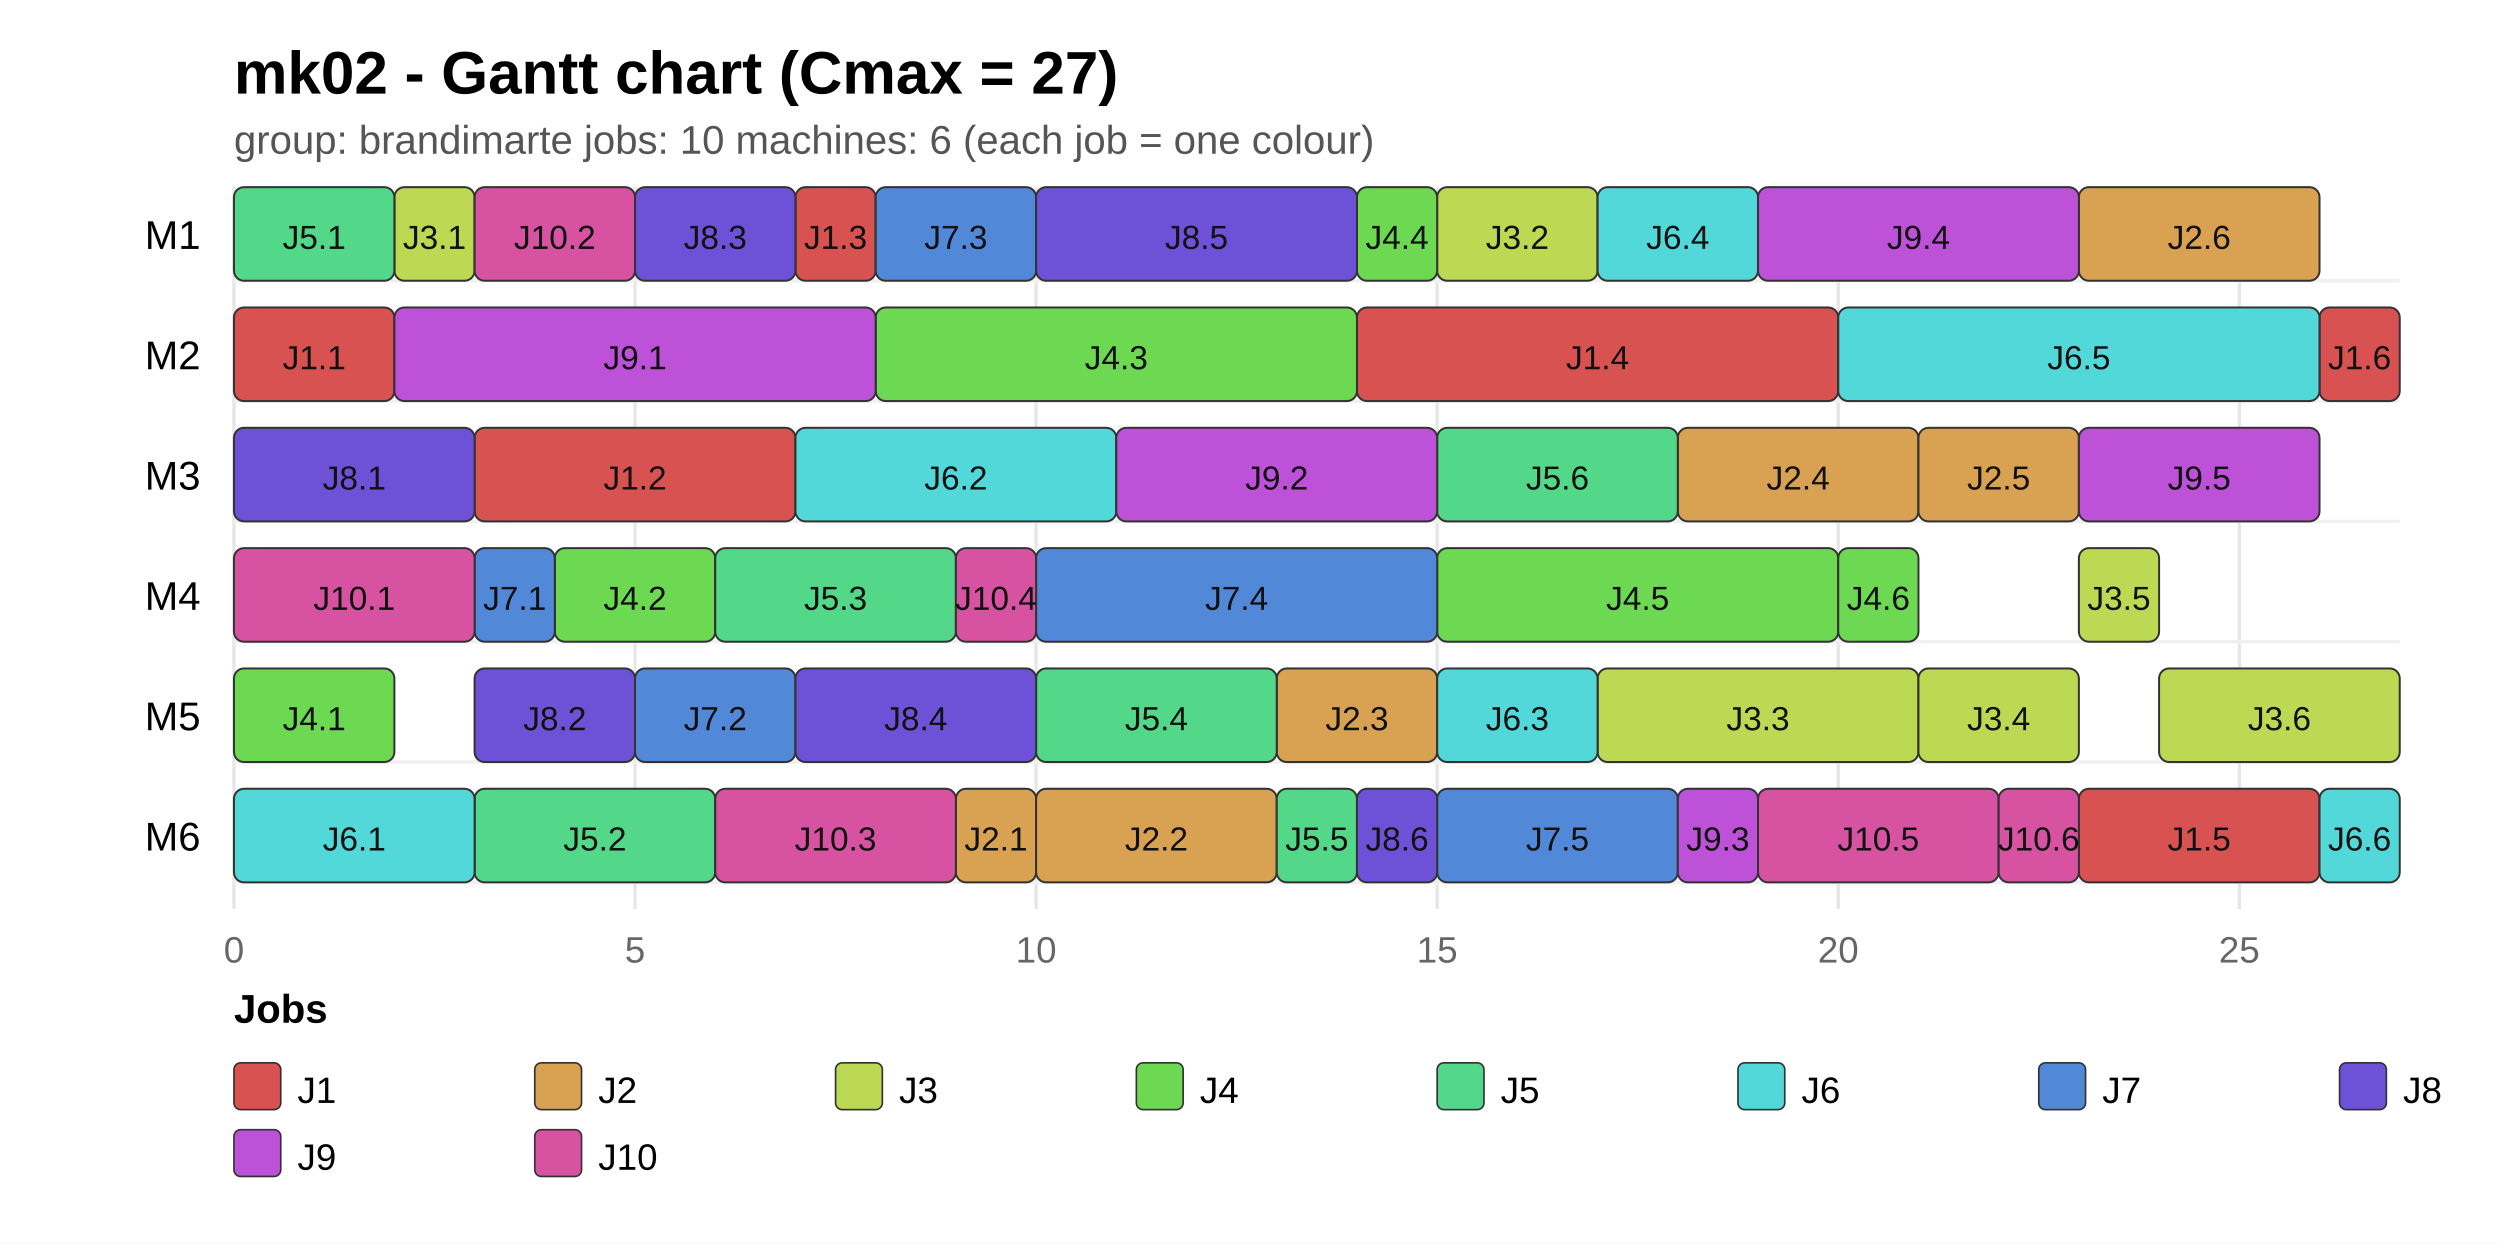
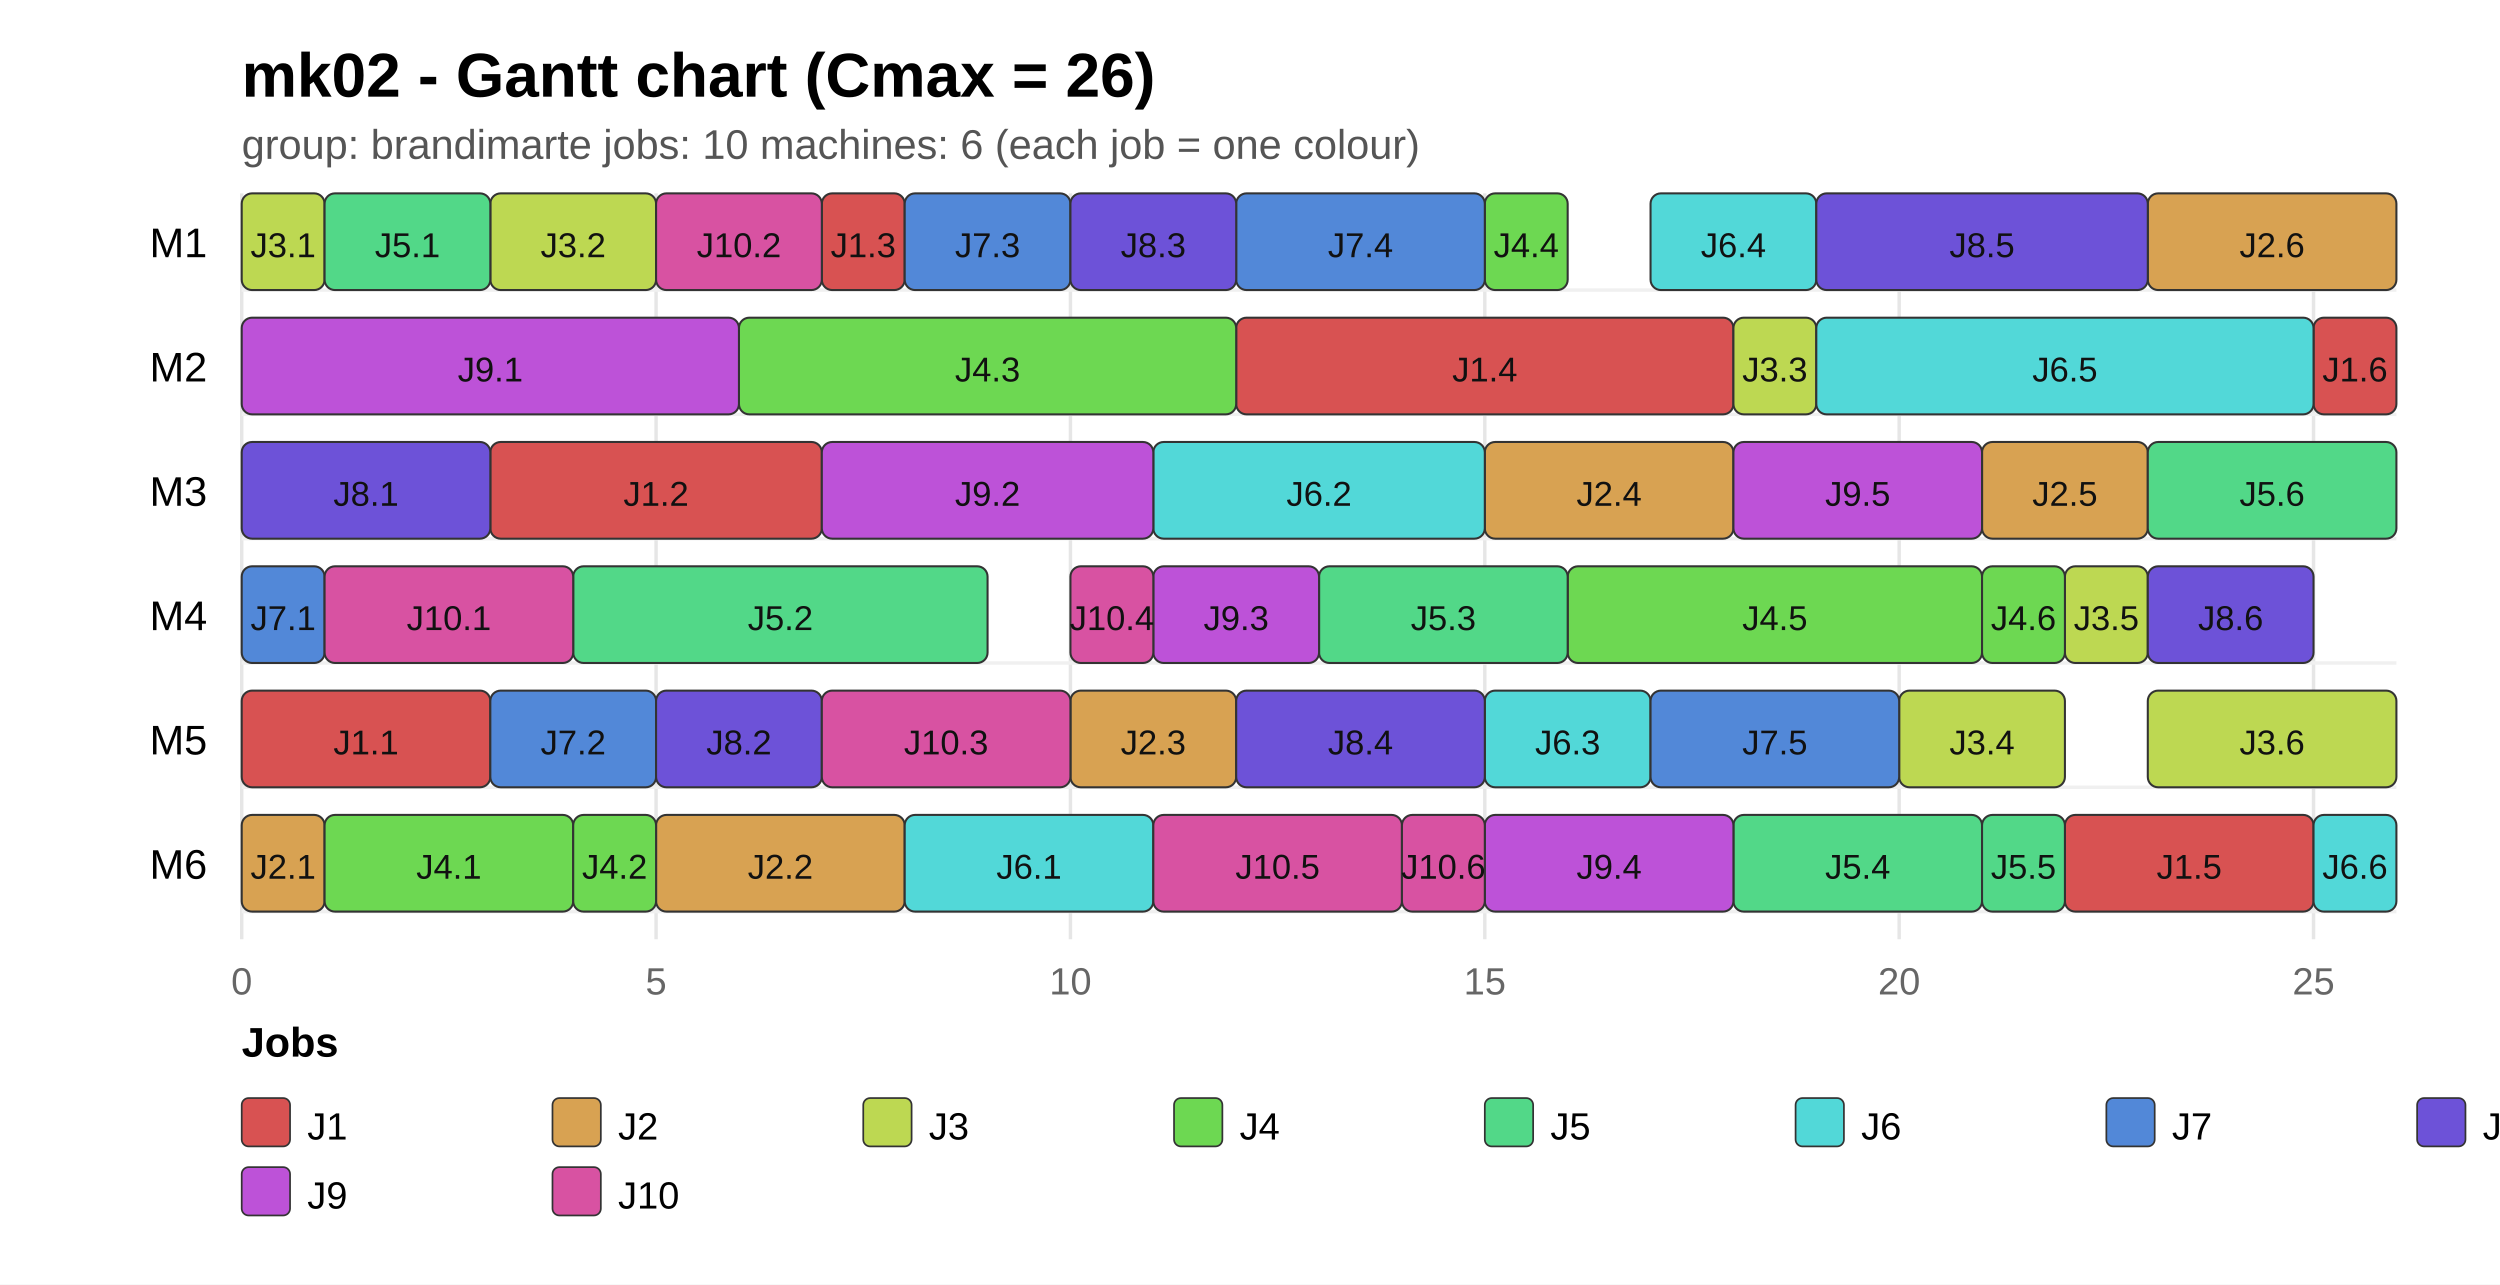
- <svg xmlns="http://www.w3.org/2000/svg" width="748" height="372" font-family="Segoe UI, Arial, sans-serif">
+ <svg xmlns="http://www.w3.org/2000/svg" width="724" height="372" font-family="Segoe UI, Arial, sans-serif">
  <rect width="100%" height="100%" fill="white" />
-   <text x="70" y="28" font-size="18" font-weight="bold">mk02  -  Gantt chart  (Cmax = 27)</text>
+   <text x="70" y="28" font-size="18" font-weight="bold">mk02  -  Gantt chart  (Cmax = 26)</text>
  <text x="70" y="46" font-size="12" fill="#555">group: brandimarte   jobs: 10   machines: 6   (each job = one colour)</text>
  <line x1="70" y1="56" x2="70" y2="272" stroke="#e6e6e6" />
  <text x="70" y="288" font-size="11" fill="#666" text-anchor="middle">0</text>
  <line x1="190" y1="56" x2="190" y2="272" stroke="#e6e6e6" />
  <text x="190" y="288" font-size="11" fill="#666" text-anchor="middle">5</text>
  <line x1="310" y1="56" x2="310" y2="272" stroke="#e6e6e6" />
  <text x="310" y="288" font-size="11" fill="#666" text-anchor="middle">10</text>
  <line x1="430" y1="56" x2="430" y2="272" stroke="#e6e6e6" />
  <text x="430" y="288" font-size="11" fill="#666" text-anchor="middle">15</text>
  <line x1="550" y1="56" x2="550" y2="272" stroke="#e6e6e6" />
  <text x="550" y="288" font-size="11" fill="#666" text-anchor="middle">20</text>
  <line x1="670" y1="56" x2="670" y2="272" stroke="#e6e6e6" />
  <text x="670" y="288" font-size="11" fill="#666" text-anchor="middle">25</text>
  <text x="60" y="74.48" font-size="12" text-anchor="end">M1</text>
-   <line x1="70" y1="84" x2="718" y2="84" stroke="#f0f0f0" />
+   <line x1="70" y1="84" x2="694" y2="84" stroke="#f0f0f0" />
  <text x="60" y="110.48" font-size="12" text-anchor="end">M2</text>
-   <line x1="70" y1="120" x2="718" y2="120" stroke="#f0f0f0" />
+   <line x1="70" y1="120" x2="694" y2="120" stroke="#f0f0f0" />
  <text x="60" y="146.48" font-size="12" text-anchor="end">M3</text>
-   <line x1="70" y1="156" x2="718" y2="156" stroke="#f0f0f0" />
+   <line x1="70" y1="156" x2="694" y2="156" stroke="#f0f0f0" />
  <text x="60" y="182.48" font-size="12" text-anchor="end">M4</text>
-   <line x1="70" y1="192" x2="718" y2="192" stroke="#f0f0f0" />
+   <line x1="70" y1="192" x2="694" y2="192" stroke="#f0f0f0" />
  <text x="60" y="218.48" font-size="12" text-anchor="end">M5</text>
-   <line x1="70" y1="228" x2="718" y2="228" stroke="#f0f0f0" />
+   <line x1="70" y1="228" x2="694" y2="228" stroke="#f0f0f0" />
  <text x="60" y="254.48" font-size="12" text-anchor="end">M6</text>
-   <line x1="70" y1="264" x2="718" y2="264" stroke="#f0f0f0" />
-   <rect x="70" y="92" width="48" height="28" rx="3" fill="#D85252" stroke="#333" stroke-width="0.6" />
-   <text x="94" y="110.48" font-size="10" fill="#111" text-anchor="middle">J1.1</text>
+   <line x1="70" y1="264" x2="694" y2="264" stroke="#f0f0f0" />
+   <rect x="70" y="200" width="72" height="28" rx="3" fill="#D85252" stroke="#333" stroke-width="0.6" />
+   <text x="106" y="218.48" font-size="10" fill="#111" text-anchor="middle">J1.1</text>
  <rect x="142" y="128" width="96" height="28" rx="3" fill="#D85252" stroke="#333" stroke-width="0.6" />
  <text x="190" y="146.48" font-size="10" fill="#111" text-anchor="middle">J1.2</text>
  <rect x="238" y="56" width="24" height="28" rx="3" fill="#D85252" stroke="#333" stroke-width="0.6" />
  <text x="250" y="74.48" font-size="10" fill="#111" text-anchor="middle">J1.3</text>
-   <rect x="406" y="92" width="144" height="28" rx="3" fill="#D85252" stroke="#333" stroke-width="0.6" />
-   <text x="478" y="110.48" font-size="10" fill="#111" text-anchor="middle">J1.4</text>
-   <rect x="622" y="236" width="72" height="28" rx="3" fill="#D85252" stroke="#333" stroke-width="0.6" />
-   <text x="658" y="254.48" font-size="10" fill="#111" text-anchor="middle">J1.5</text>
-   <rect x="694" y="92" width="24" height="28" rx="3" fill="#D85252" stroke="#333" stroke-width="0.6" />
-   <text x="706" y="110.48" font-size="10" fill="#111" text-anchor="middle">J1.6</text>
-   <rect x="286" y="236" width="24" height="28" rx="3" fill="#D8A252" stroke="#333" stroke-width="0.6" />
-   <text x="298" y="254.48" font-size="10" fill="#111" text-anchor="middle">J2.1</text>
-   <rect x="310" y="236" width="72" height="28" rx="3" fill="#D8A252" stroke="#333" stroke-width="0.6" />
-   <text x="346" y="254.48" font-size="10" fill="#111" text-anchor="middle">J2.2</text>
-   <rect x="382" y="200" width="48" height="28" rx="3" fill="#D8A252" stroke="#333" stroke-width="0.6" />
-   <text x="406" y="218.48" font-size="10" fill="#111" text-anchor="middle">J2.3</text>
-   <rect x="502" y="128" width="72" height="28" rx="3" fill="#D8A252" stroke="#333" stroke-width="0.6" />
-   <text x="538" y="146.48" font-size="10" fill="#111" text-anchor="middle">J2.4</text>
+   <rect x="358" y="92" width="144" height="28" rx="3" fill="#D85252" stroke="#333" stroke-width="0.6" />
+   <text x="430" y="110.48" font-size="10" fill="#111" text-anchor="middle">J1.4</text>
+   <rect x="598" y="236" width="72" height="28" rx="3" fill="#D85252" stroke="#333" stroke-width="0.6" />
+   <text x="634" y="254.48" font-size="10" fill="#111" text-anchor="middle">J1.5</text>
+   <rect x="670" y="92" width="24" height="28" rx="3" fill="#D85252" stroke="#333" stroke-width="0.6" />
+   <text x="682" y="110.48" font-size="10" fill="#111" text-anchor="middle">J1.6</text>
+   <rect x="70" y="236" width="24" height="28" rx="3" fill="#D8A252" stroke="#333" stroke-width="0.6" />
+   <text x="82" y="254.48" font-size="10" fill="#111" text-anchor="middle">J2.1</text>
+   <rect x="190" y="236" width="72" height="28" rx="3" fill="#D8A252" stroke="#333" stroke-width="0.6" />
+   <text x="226" y="254.48" font-size="10" fill="#111" text-anchor="middle">J2.2</text>
+   <rect x="310" y="200" width="48" height="28" rx="3" fill="#D8A252" stroke="#333" stroke-width="0.6" />
+   <text x="334" y="218.48" font-size="10" fill="#111" text-anchor="middle">J2.3</text>
+   <rect x="430" y="128" width="72" height="28" rx="3" fill="#D8A252" stroke="#333" stroke-width="0.6" />
+   <text x="466" y="146.48" font-size="10" fill="#111" text-anchor="middle">J2.4</text>
  <rect x="574" y="128" width="48" height="28" rx="3" fill="#D8A252" stroke="#333" stroke-width="0.6" />
  <text x="598" y="146.48" font-size="10" fill="#111" text-anchor="middle">J2.5</text>
  <rect x="622" y="56" width="72" height="28" rx="3" fill="#D8A252" stroke="#333" stroke-width="0.6" />
  <text x="658" y="74.48" font-size="10" fill="#111" text-anchor="middle">J2.6</text>
-   <rect x="118" y="56" width="24" height="28" rx="3" fill="#BDD852" stroke="#333" stroke-width="0.6" />
-   <text x="130" y="74.48" font-size="10" fill="#111" text-anchor="middle">J3.1</text>
-   <rect x="430" y="56" width="48" height="28" rx="3" fill="#BDD852" stroke="#333" stroke-width="0.6" />
-   <text x="454" y="74.48" font-size="10" fill="#111" text-anchor="middle">J3.2</text>
-   <rect x="478" y="200" width="96" height="28" rx="3" fill="#BDD852" stroke="#333" stroke-width="0.6" />
-   <text x="526" y="218.48" font-size="10" fill="#111" text-anchor="middle">J3.3</text>
-   <rect x="574" y="200" width="48" height="28" rx="3" fill="#BDD852" stroke="#333" stroke-width="0.6" />
-   <text x="598" y="218.48" font-size="10" fill="#111" text-anchor="middle">J3.4</text>
-   <rect x="622" y="164" width="24" height="28" rx="3" fill="#BDD852" stroke="#333" stroke-width="0.6" />
-   <text x="634" y="182.48" font-size="10" fill="#111" text-anchor="middle">J3.5</text>
-   <rect x="646" y="200" width="72" height="28" rx="3" fill="#BDD852" stroke="#333" stroke-width="0.6" />
-   <text x="682" y="218.48" font-size="10" fill="#111" text-anchor="middle">J3.6</text>
-   <rect x="70" y="200" width="48" height="28" rx="3" fill="#6DD852" stroke="#333" stroke-width="0.6" />
-   <text x="94" y="218.48" font-size="10" fill="#111" text-anchor="middle">J4.1</text>
-   <rect x="166" y="164" width="48" height="28" rx="3" fill="#6DD852" stroke="#333" stroke-width="0.6" />
-   <text x="190" y="182.48" font-size="10" fill="#111" text-anchor="middle">J4.2</text>
-   <rect x="262" y="92" width="144" height="28" rx="3" fill="#6DD852" stroke="#333" stroke-width="0.6" />
-   <text x="334" y="110.48" font-size="10" fill="#111" text-anchor="middle">J4.3</text>
-   <rect x="406" y="56" width="24" height="28" rx="3" fill="#6DD852" stroke="#333" stroke-width="0.6" />
-   <text x="418" y="74.48" font-size="10" fill="#111" text-anchor="middle">J4.4</text>
-   <rect x="430" y="164" width="120" height="28" rx="3" fill="#6DD852" stroke="#333" stroke-width="0.6" />
-   <text x="490" y="182.48" font-size="10" fill="#111" text-anchor="middle">J4.5</text>
-   <rect x="550" y="164" width="24" height="28" rx="3" fill="#6DD852" stroke="#333" stroke-width="0.6" />
-   <text x="562" y="182.48" font-size="10" fill="#111" text-anchor="middle">J4.6</text>
-   <rect x="70" y="56" width="48" height="28" rx="3" fill="#52D888" stroke="#333" stroke-width="0.6" />
-   <text x="94" y="74.48" font-size="10" fill="#111" text-anchor="middle">J5.1</text>
-   <rect x="142" y="236" width="72" height="28" rx="3" fill="#52D888" stroke="#333" stroke-width="0.6" />
-   <text x="178" y="254.48" font-size="10" fill="#111" text-anchor="middle">J5.2</text>
-   <rect x="214" y="164" width="72" height="28" rx="3" fill="#52D888" stroke="#333" stroke-width="0.6" />
-   <text x="250" y="182.48" font-size="10" fill="#111" text-anchor="middle">J5.3</text>
-   <rect x="310" y="200" width="72" height="28" rx="3" fill="#52D888" stroke="#333" stroke-width="0.6" />
-   <text x="346" y="218.48" font-size="10" fill="#111" text-anchor="middle">J5.4</text>
-   <rect x="382" y="236" width="24" height="28" rx="3" fill="#52D888" stroke="#333" stroke-width="0.6" />
-   <text x="394" y="254.48" font-size="10" fill="#111" text-anchor="middle">J5.5</text>
-   <rect x="430" y="128" width="72" height="28" rx="3" fill="#52D888" stroke="#333" stroke-width="0.6" />
-   <text x="466" y="146.48" font-size="10" fill="#111" text-anchor="middle">J5.6</text>
-   <rect x="70" y="236" width="72" height="28" rx="3" fill="#52D8D8" stroke="#333" stroke-width="0.6" />
-   <text x="106" y="254.48" font-size="10" fill="#111" text-anchor="middle">J6.1</text>
-   <rect x="238" y="128" width="96" height="28" rx="3" fill="#52D8D8" stroke="#333" stroke-width="0.6" />
-   <text x="286" y="146.48" font-size="10" fill="#111" text-anchor="middle">J6.2</text>
+   <rect x="70" y="56" width="24" height="28" rx="3" fill="#BDD852" stroke="#333" stroke-width="0.6" />
+   <text x="82" y="74.48" font-size="10" fill="#111" text-anchor="middle">J3.1</text>
+   <rect x="142" y="56" width="48" height="28" rx="3" fill="#BDD852" stroke="#333" stroke-width="0.6" />
+   <text x="166" y="74.48" font-size="10" fill="#111" text-anchor="middle">J3.2</text>
+   <rect x="502" y="92" width="24" height="28" rx="3" fill="#BDD852" stroke="#333" stroke-width="0.6" />
+   <text x="514" y="110.48" font-size="10" fill="#111" text-anchor="middle">J3.3</text>
+   <rect x="550" y="200" width="48" height="28" rx="3" fill="#BDD852" stroke="#333" stroke-width="0.6" />
+   <text x="574" y="218.48" font-size="10" fill="#111" text-anchor="middle">J3.4</text>
+   <rect x="598" y="164" width="24" height="28" rx="3" fill="#BDD852" stroke="#333" stroke-width="0.6" />
+   <text x="610" y="182.48" font-size="10" fill="#111" text-anchor="middle">J3.5</text>
+   <rect x="622" y="200" width="72" height="28" rx="3" fill="#BDD852" stroke="#333" stroke-width="0.6" />
+   <text x="658" y="218.48" font-size="10" fill="#111" text-anchor="middle">J3.6</text>
+   <rect x="94" y="236" width="72" height="28" rx="3" fill="#6DD852" stroke="#333" stroke-width="0.6" />
+   <text x="130" y="254.48" font-size="10" fill="#111" text-anchor="middle">J4.1</text>
+   <rect x="166" y="236" width="24" height="28" rx="3" fill="#6DD852" stroke="#333" stroke-width="0.6" />
+   <text x="178" y="254.48" font-size="10" fill="#111" text-anchor="middle">J4.2</text>
+   <rect x="214" y="92" width="144" height="28" rx="3" fill="#6DD852" stroke="#333" stroke-width="0.6" />
+   <text x="286" y="110.48" font-size="10" fill="#111" text-anchor="middle">J4.3</text>
+   <rect x="430" y="56" width="24" height="28" rx="3" fill="#6DD852" stroke="#333" stroke-width="0.6" />
+   <text x="442" y="74.48" font-size="10" fill="#111" text-anchor="middle">J4.4</text>
+   <rect x="454" y="164" width="120" height="28" rx="3" fill="#6DD852" stroke="#333" stroke-width="0.6" />
+   <text x="514" y="182.48" font-size="10" fill="#111" text-anchor="middle">J4.5</text>
+   <rect x="574" y="164" width="24" height="28" rx="3" fill="#6DD852" stroke="#333" stroke-width="0.6" />
+   <text x="586" y="182.48" font-size="10" fill="#111" text-anchor="middle">J4.6</text>
+   <rect x="94" y="56" width="48" height="28" rx="3" fill="#52D888" stroke="#333" stroke-width="0.6" />
+   <text x="118" y="74.48" font-size="10" fill="#111" text-anchor="middle">J5.1</text>
+   <rect x="166" y="164" width="120" height="28" rx="3" fill="#52D888" stroke="#333" stroke-width="0.6" />
+   <text x="226" y="182.48" font-size="10" fill="#111" text-anchor="middle">J5.2</text>
+   <rect x="382" y="164" width="72" height="28" rx="3" fill="#52D888" stroke="#333" stroke-width="0.6" />
+   <text x="418" y="182.48" font-size="10" fill="#111" text-anchor="middle">J5.3</text>
+   <rect x="502" y="236" width="72" height="28" rx="3" fill="#52D888" stroke="#333" stroke-width="0.6" />
+   <text x="538" y="254.48" font-size="10" fill="#111" text-anchor="middle">J5.4</text>
+   <rect x="574" y="236" width="24" height="28" rx="3" fill="#52D888" stroke="#333" stroke-width="0.6" />
+   <text x="586" y="254.48" font-size="10" fill="#111" text-anchor="middle">J5.5</text>
+   <rect x="622" y="128" width="72" height="28" rx="3" fill="#52D888" stroke="#333" stroke-width="0.6" />
+   <text x="658" y="146.48" font-size="10" fill="#111" text-anchor="middle">J5.6</text>
+   <rect x="262" y="236" width="72" height="28" rx="3" fill="#52D8D8" stroke="#333" stroke-width="0.6" />
+   <text x="298" y="254.48" font-size="10" fill="#111" text-anchor="middle">J6.1</text>
+   <rect x="334" y="128" width="96" height="28" rx="3" fill="#52D8D8" stroke="#333" stroke-width="0.6" />
+   <text x="382" y="146.48" font-size="10" fill="#111" text-anchor="middle">J6.2</text>
  <rect x="430" y="200" width="48" height="28" rx="3" fill="#52D8D8" stroke="#333" stroke-width="0.6" />
  <text x="454" y="218.48" font-size="10" fill="#111" text-anchor="middle">J6.3</text>
  <rect x="478" y="56" width="48" height="28" rx="3" fill="#52D8D8" stroke="#333" stroke-width="0.6" />
  <text x="502" y="74.48" font-size="10" fill="#111" text-anchor="middle">J6.4</text>
-   <rect x="550" y="92" width="144" height="28" rx="3" fill="#52D8D8" stroke="#333" stroke-width="0.6" />
-   <text x="622" y="110.48" font-size="10" fill="#111" text-anchor="middle">J6.5</text>
-   <rect x="694" y="236" width="24" height="28" rx="3" fill="#52D8D8" stroke="#333" stroke-width="0.6" />
-   <text x="706" y="254.48" font-size="10" fill="#111" text-anchor="middle">J6.6</text>
-   <rect x="142" y="164" width="24" height="28" rx="3" fill="#5288D8" stroke="#333" stroke-width="0.6" />
-   <text x="154" y="182.48" font-size="10" fill="#111" text-anchor="middle">J7.1</text>
-   <rect x="190" y="200" width="48" height="28" rx="3" fill="#5288D8" stroke="#333" stroke-width="0.6" />
-   <text x="214" y="218.48" font-size="10" fill="#111" text-anchor="middle">J7.2</text>
+   <rect x="526" y="92" width="144" height="28" rx="3" fill="#52D8D8" stroke="#333" stroke-width="0.6" />
+   <text x="598" y="110.48" font-size="10" fill="#111" text-anchor="middle">J6.5</text>
+   <rect x="670" y="236" width="24" height="28" rx="3" fill="#52D8D8" stroke="#333" stroke-width="0.6" />
+   <text x="682" y="254.48" font-size="10" fill="#111" text-anchor="middle">J6.6</text>
+   <rect x="70" y="164" width="24" height="28" rx="3" fill="#5288D8" stroke="#333" stroke-width="0.6" />
+   <text x="82" y="182.48" font-size="10" fill="#111" text-anchor="middle">J7.1</text>
+   <rect x="142" y="200" width="48" height="28" rx="3" fill="#5288D8" stroke="#333" stroke-width="0.6" />
+   <text x="166" y="218.48" font-size="10" fill="#111" text-anchor="middle">J7.2</text>
  <rect x="262" y="56" width="48" height="28" rx="3" fill="#5288D8" stroke="#333" stroke-width="0.6" />
  <text x="286" y="74.48" font-size="10" fill="#111" text-anchor="middle">J7.3</text>
-   <rect x="310" y="164" width="120" height="28" rx="3" fill="#5288D8" stroke="#333" stroke-width="0.6" />
-   <text x="370" y="182.48" font-size="10" fill="#111" text-anchor="middle">J7.4</text>
-   <rect x="430" y="236" width="72" height="28" rx="3" fill="#5288D8" stroke="#333" stroke-width="0.6" />
-   <text x="466" y="254.48" font-size="10" fill="#111" text-anchor="middle">J7.5</text>
+   <rect x="358" y="56" width="72" height="28" rx="3" fill="#5288D8" stroke="#333" stroke-width="0.6" />
+   <text x="394" y="74.48" font-size="10" fill="#111" text-anchor="middle">J7.4</text>
+   <rect x="478" y="200" width="72" height="28" rx="3" fill="#5288D8" stroke="#333" stroke-width="0.6" />
+   <text x="514" y="218.48" font-size="10" fill="#111" text-anchor="middle">J7.5</text>
  <rect x="70" y="128" width="72" height="28" rx="3" fill="#6D52D8" stroke="#333" stroke-width="0.6" />
  <text x="106" y="146.48" font-size="10" fill="#111" text-anchor="middle">J8.1</text>
-   <rect x="142" y="200" width="48" height="28" rx="3" fill="#6D52D8" stroke="#333" stroke-width="0.6" />
-   <text x="166" y="218.48" font-size="10" fill="#111" text-anchor="middle">J8.2</text>
-   <rect x="190" y="56" width="48" height="28" rx="3" fill="#6D52D8" stroke="#333" stroke-width="0.6" />
-   <text x="214" y="74.48" font-size="10" fill="#111" text-anchor="middle">J8.3</text>
-   <rect x="238" y="200" width="72" height="28" rx="3" fill="#6D52D8" stroke="#333" stroke-width="0.6" />
-   <text x="274" y="218.48" font-size="10" fill="#111" text-anchor="middle">J8.4</text>
-   <rect x="310" y="56" width="96" height="28" rx="3" fill="#6D52D8" stroke="#333" stroke-width="0.6" />
-   <text x="358" y="74.48" font-size="10" fill="#111" text-anchor="middle">J8.5</text>
-   <rect x="406" y="236" width="24" height="28" rx="3" fill="#6D52D8" stroke="#333" stroke-width="0.6" />
-   <text x="418" y="254.48" font-size="10" fill="#111" text-anchor="middle">J8.6</text>
-   <rect x="118" y="92" width="144" height="28" rx="3" fill="#BD52D8" stroke="#333" stroke-width="0.6" />
-   <text x="190" y="110.48" font-size="10" fill="#111" text-anchor="middle">J9.1</text>
-   <rect x="334" y="128" width="96" height="28" rx="3" fill="#BD52D8" stroke="#333" stroke-width="0.6" />
-   <text x="382" y="146.48" font-size="10" fill="#111" text-anchor="middle">J9.2</text>
-   <rect x="502" y="236" width="24" height="28" rx="3" fill="#BD52D8" stroke="#333" stroke-width="0.6" />
-   <text x="514" y="254.48" font-size="10" fill="#111" text-anchor="middle">J9.3</text>
-   <rect x="526" y="56" width="96" height="28" rx="3" fill="#BD52D8" stroke="#333" stroke-width="0.6" />
-   <text x="574" y="74.48" font-size="10" fill="#111" text-anchor="middle">J9.4</text>
-   <rect x="622" y="128" width="72" height="28" rx="3" fill="#BD52D8" stroke="#333" stroke-width="0.6" />
-   <text x="658" y="146.48" font-size="10" fill="#111" text-anchor="middle">J9.5</text>
-   <rect x="70" y="164" width="72" height="28" rx="3" fill="#D852A2" stroke="#333" stroke-width="0.6" />
-   <text x="106" y="182.48" font-size="10" fill="#111" text-anchor="middle">J10.1</text>
-   <rect x="142" y="56" width="48" height="28" rx="3" fill="#D852A2" stroke="#333" stroke-width="0.6" />
-   <text x="166" y="74.48" font-size="10" fill="#111" text-anchor="middle">J10.2</text>
-   <rect x="214" y="236" width="72" height="28" rx="3" fill="#D852A2" stroke="#333" stroke-width="0.6" />
-   <text x="250" y="254.48" font-size="10" fill="#111" text-anchor="middle">J10.3</text>
-   <rect x="286" y="164" width="24" height="28" rx="3" fill="#D852A2" stroke="#333" stroke-width="0.6" />
-   <text x="298" y="182.48" font-size="10" fill="#111" text-anchor="middle">J10.4</text>
-   <rect x="526" y="236" width="72" height="28" rx="3" fill="#D852A2" stroke="#333" stroke-width="0.6" />
-   <text x="562" y="254.48" font-size="10" fill="#111" text-anchor="middle">J10.5</text>
-   <rect x="598" y="236" width="24" height="28" rx="3" fill="#D852A2" stroke="#333" stroke-width="0.6" />
-   <text x="610" y="254.48" font-size="10" fill="#111" text-anchor="middle">J10.6</text>
+   <rect x="190" y="200" width="48" height="28" rx="3" fill="#6D52D8" stroke="#333" stroke-width="0.6" />
+   <text x="214" y="218.48" font-size="10" fill="#111" text-anchor="middle">J8.2</text>
+   <rect x="310" y="56" width="48" height="28" rx="3" fill="#6D52D8" stroke="#333" stroke-width="0.6" />
+   <text x="334" y="74.48" font-size="10" fill="#111" text-anchor="middle">J8.3</text>
+   <rect x="358" y="200" width="72" height="28" rx="3" fill="#6D52D8" stroke="#333" stroke-width="0.6" />
+   <text x="394" y="218.48" font-size="10" fill="#111" text-anchor="middle">J8.4</text>
+   <rect x="526" y="56" width="96" height="28" rx="3" fill="#6D52D8" stroke="#333" stroke-width="0.6" />
+   <text x="574" y="74.48" font-size="10" fill="#111" text-anchor="middle">J8.5</text>
+   <rect x="622" y="164" width="48" height="28" rx="3" fill="#6D52D8" stroke="#333" stroke-width="0.6" />
+   <text x="646" y="182.48" font-size="10" fill="#111" text-anchor="middle">J8.6</text>
+   <rect x="70" y="92" width="144" height="28" rx="3" fill="#BD52D8" stroke="#333" stroke-width="0.6" />
+   <text x="142" y="110.48" font-size="10" fill="#111" text-anchor="middle">J9.1</text>
+   <rect x="238" y="128" width="96" height="28" rx="3" fill="#BD52D8" stroke="#333" stroke-width="0.6" />
+   <text x="286" y="146.48" font-size="10" fill="#111" text-anchor="middle">J9.2</text>
+   <rect x="334" y="164" width="48" height="28" rx="3" fill="#BD52D8" stroke="#333" stroke-width="0.6" />
+   <text x="358" y="182.48" font-size="10" fill="#111" text-anchor="middle">J9.3</text>
+   <rect x="430" y="236" width="72" height="28" rx="3" fill="#BD52D8" stroke="#333" stroke-width="0.6" />
+   <text x="466" y="254.48" font-size="10" fill="#111" text-anchor="middle">J9.4</text>
+   <rect x="502" y="128" width="72" height="28" rx="3" fill="#BD52D8" stroke="#333" stroke-width="0.6" />
+   <text x="538" y="146.48" font-size="10" fill="#111" text-anchor="middle">J9.5</text>
+   <rect x="94" y="164" width="72" height="28" rx="3" fill="#D852A2" stroke="#333" stroke-width="0.6" />
+   <text x="130" y="182.48" font-size="10" fill="#111" text-anchor="middle">J10.1</text>
+   <rect x="190" y="56" width="48" height="28" rx="3" fill="#D852A2" stroke="#333" stroke-width="0.6" />
+   <text x="214" y="74.48" font-size="10" fill="#111" text-anchor="middle">J10.2</text>
+   <rect x="238" y="200" width="72" height="28" rx="3" fill="#D852A2" stroke="#333" stroke-width="0.6" />
+   <text x="274" y="218.48" font-size="10" fill="#111" text-anchor="middle">J10.3</text>
+   <rect x="310" y="164" width="24" height="28" rx="3" fill="#D852A2" stroke="#333" stroke-width="0.6" />
+   <text x="322" y="182.48" font-size="10" fill="#111" text-anchor="middle">J10.4</text>
+   <rect x="334" y="236" width="72" height="28" rx="3" fill="#D852A2" stroke="#333" stroke-width="0.6" />
+   <text x="370" y="254.48" font-size="10" fill="#111" text-anchor="middle">J10.5</text>
+   <rect x="406" y="236" width="24" height="28" rx="3" fill="#D852A2" stroke="#333" stroke-width="0.6" />
+   <text x="418" y="254.48" font-size="10" fill="#111" text-anchor="middle">J10.6</text>
  <text x="70" y="306" font-size="12" font-weight="bold">Jobs</text>
  <rect x="70" y="318" width="14" height="14" rx="2" fill="#D85252" stroke="#333" stroke-width="0.5" />
  <text x="89" y="330" font-size="11">J1</text>
  <rect x="160" y="318" width="14" height="14" rx="2" fill="#D8A252" stroke="#333" stroke-width="0.5" />
  <text x="179" y="330" font-size="11">J2</text>
  <rect x="250" y="318" width="14" height="14" rx="2" fill="#BDD852" stroke="#333" stroke-width="0.5" />
  <text x="269" y="330" font-size="11">J3</text>
  <rect x="340" y="318" width="14" height="14" rx="2" fill="#6DD852" stroke="#333" stroke-width="0.5" />
  <text x="359" y="330" font-size="11">J4</text>
  <rect x="430" y="318" width="14" height="14" rx="2" fill="#52D888" stroke="#333" stroke-width="0.5" />
  <text x="449" y="330" font-size="11">J5</text>
  <rect x="520" y="318" width="14" height="14" rx="2" fill="#52D8D8" stroke="#333" stroke-width="0.5" />
  <text x="539" y="330" font-size="11">J6</text>
  <rect x="610" y="318" width="14" height="14" rx="2" fill="#5288D8" stroke="#333" stroke-width="0.5" />
  <text x="629" y="330" font-size="11">J7</text>
  <rect x="700" y="318" width="14" height="14" rx="2" fill="#6D52D8" stroke="#333" stroke-width="0.5" />
  <text x="719" y="330" font-size="11">J8</text>
  <rect x="70" y="338" width="14" height="14" rx="2" fill="#BD52D8" stroke="#333" stroke-width="0.5" />
  <text x="89" y="350" font-size="11">J9</text>
  <rect x="160" y="338" width="14" height="14" rx="2" fill="#D852A2" stroke="#333" stroke-width="0.5" />
  <text x="179" y="350" font-size="11">J10</text>
</svg>
